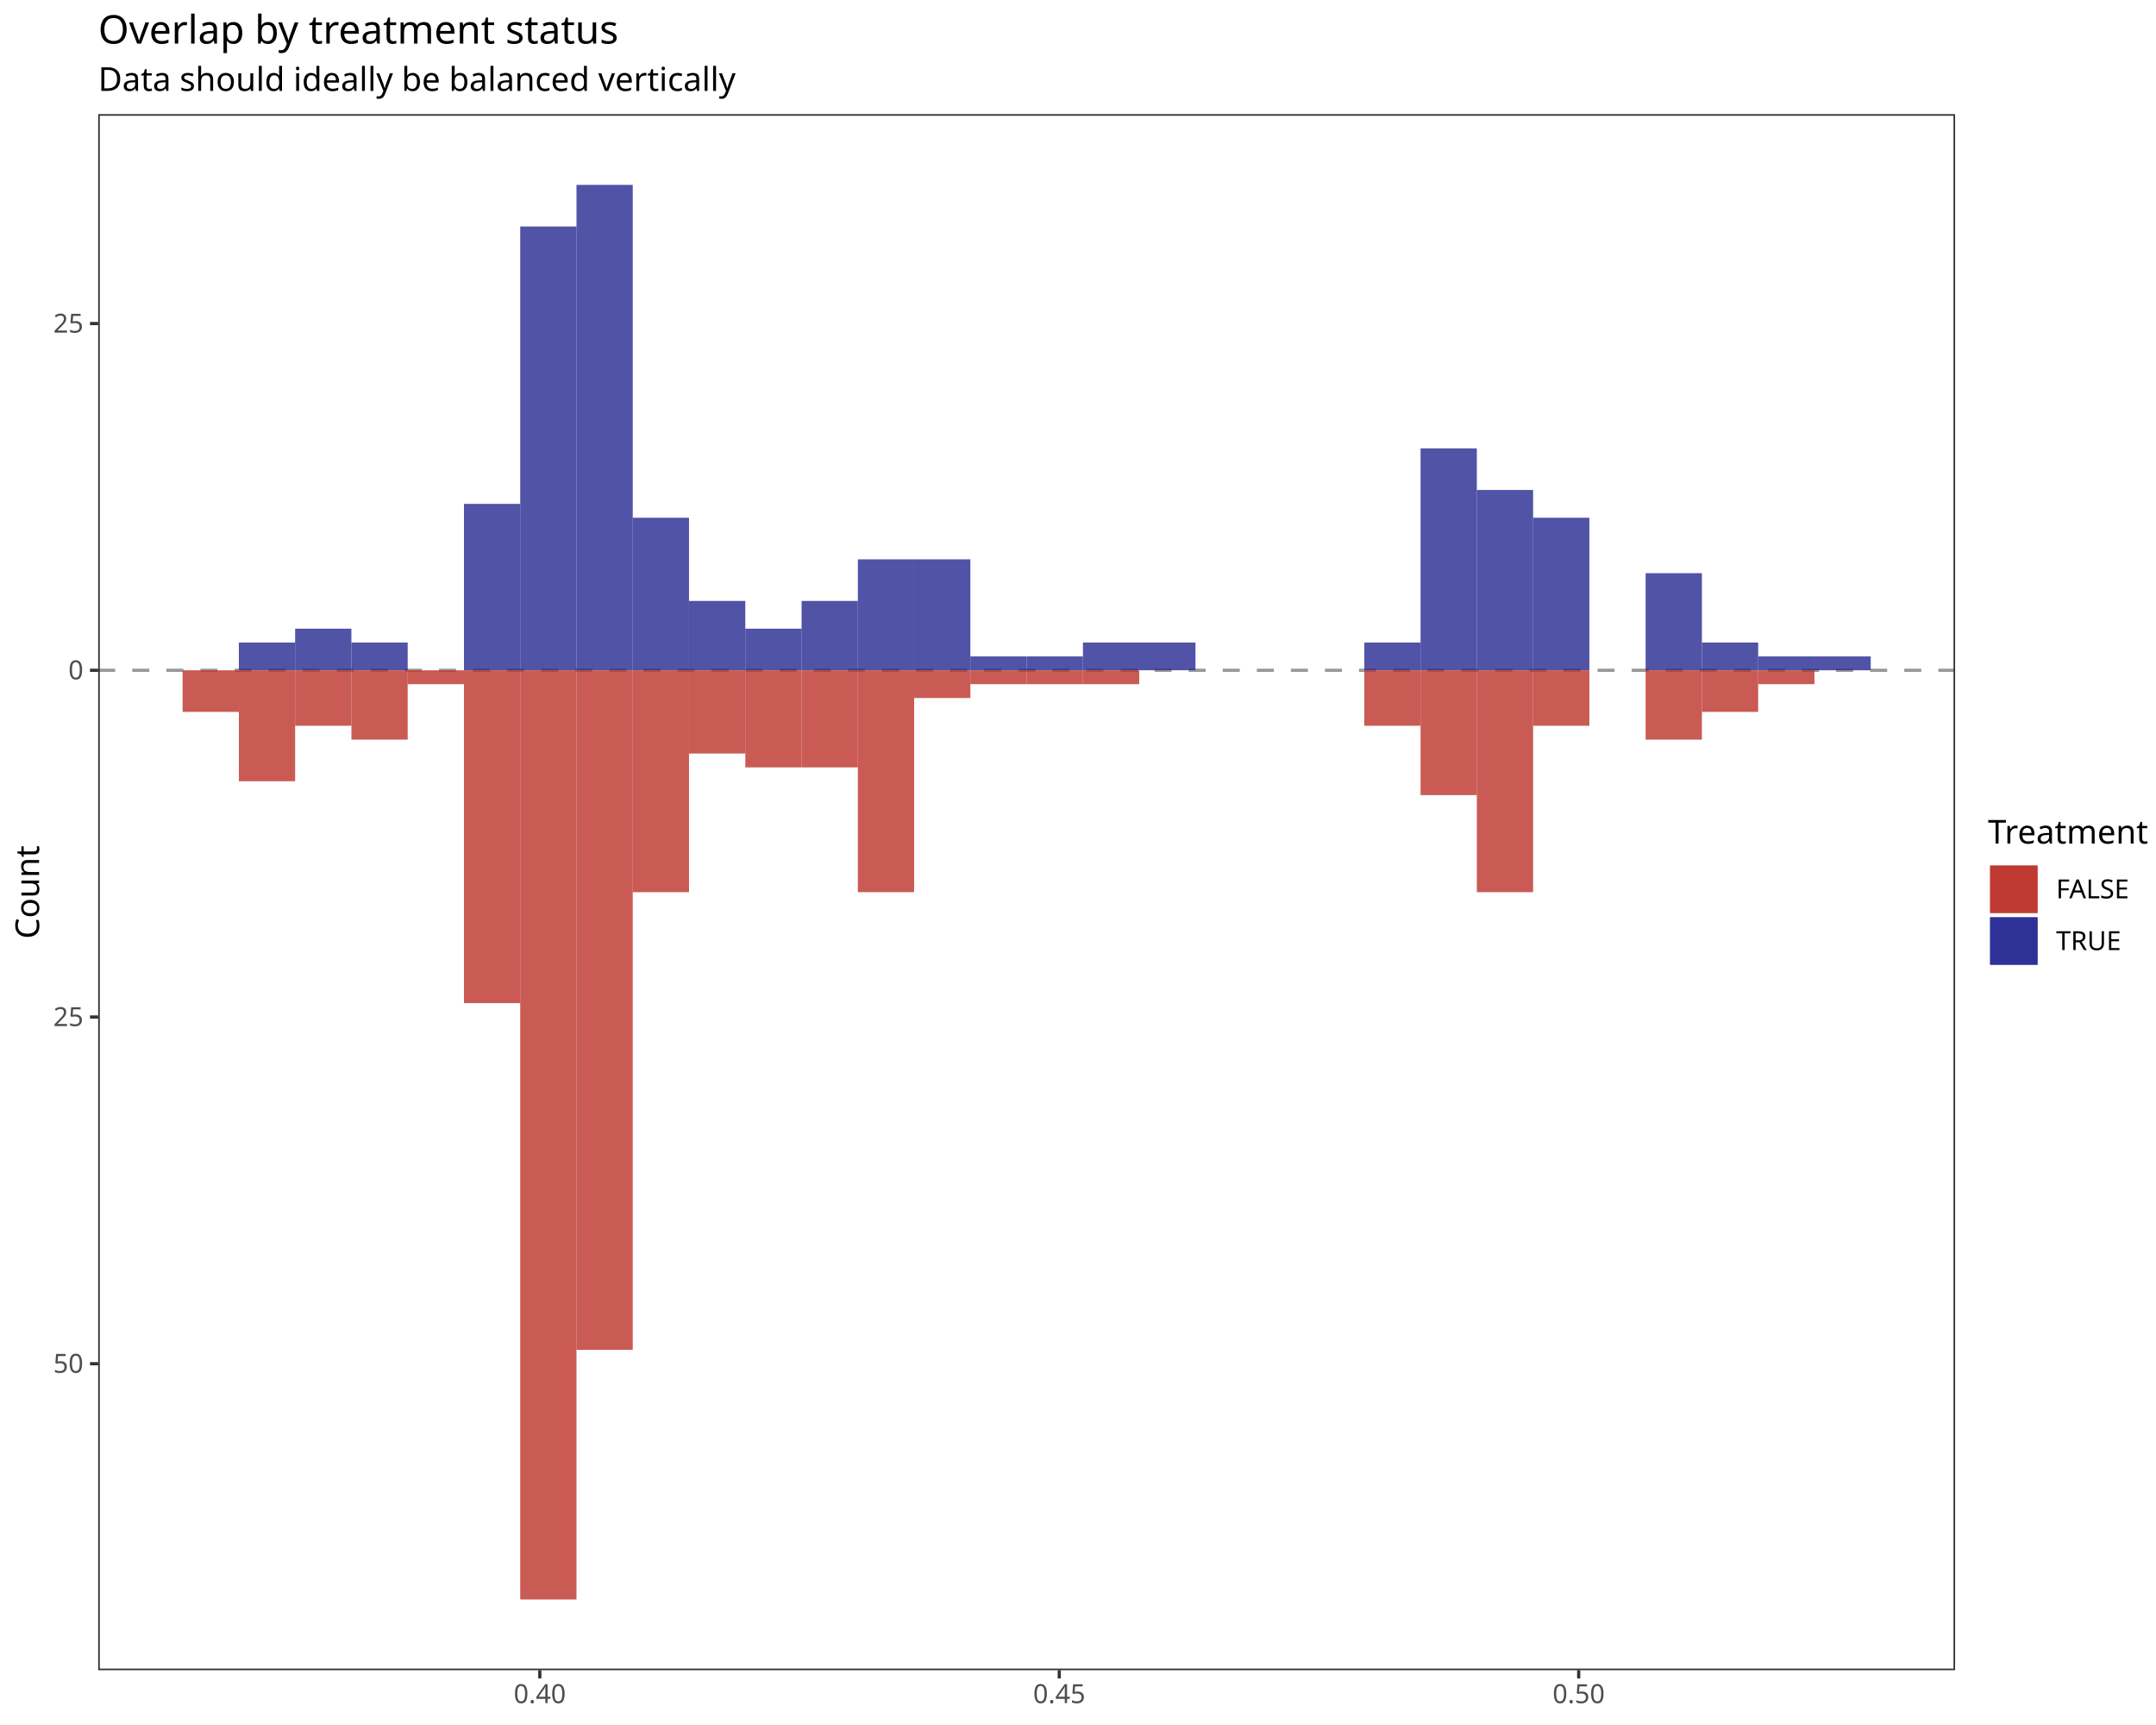
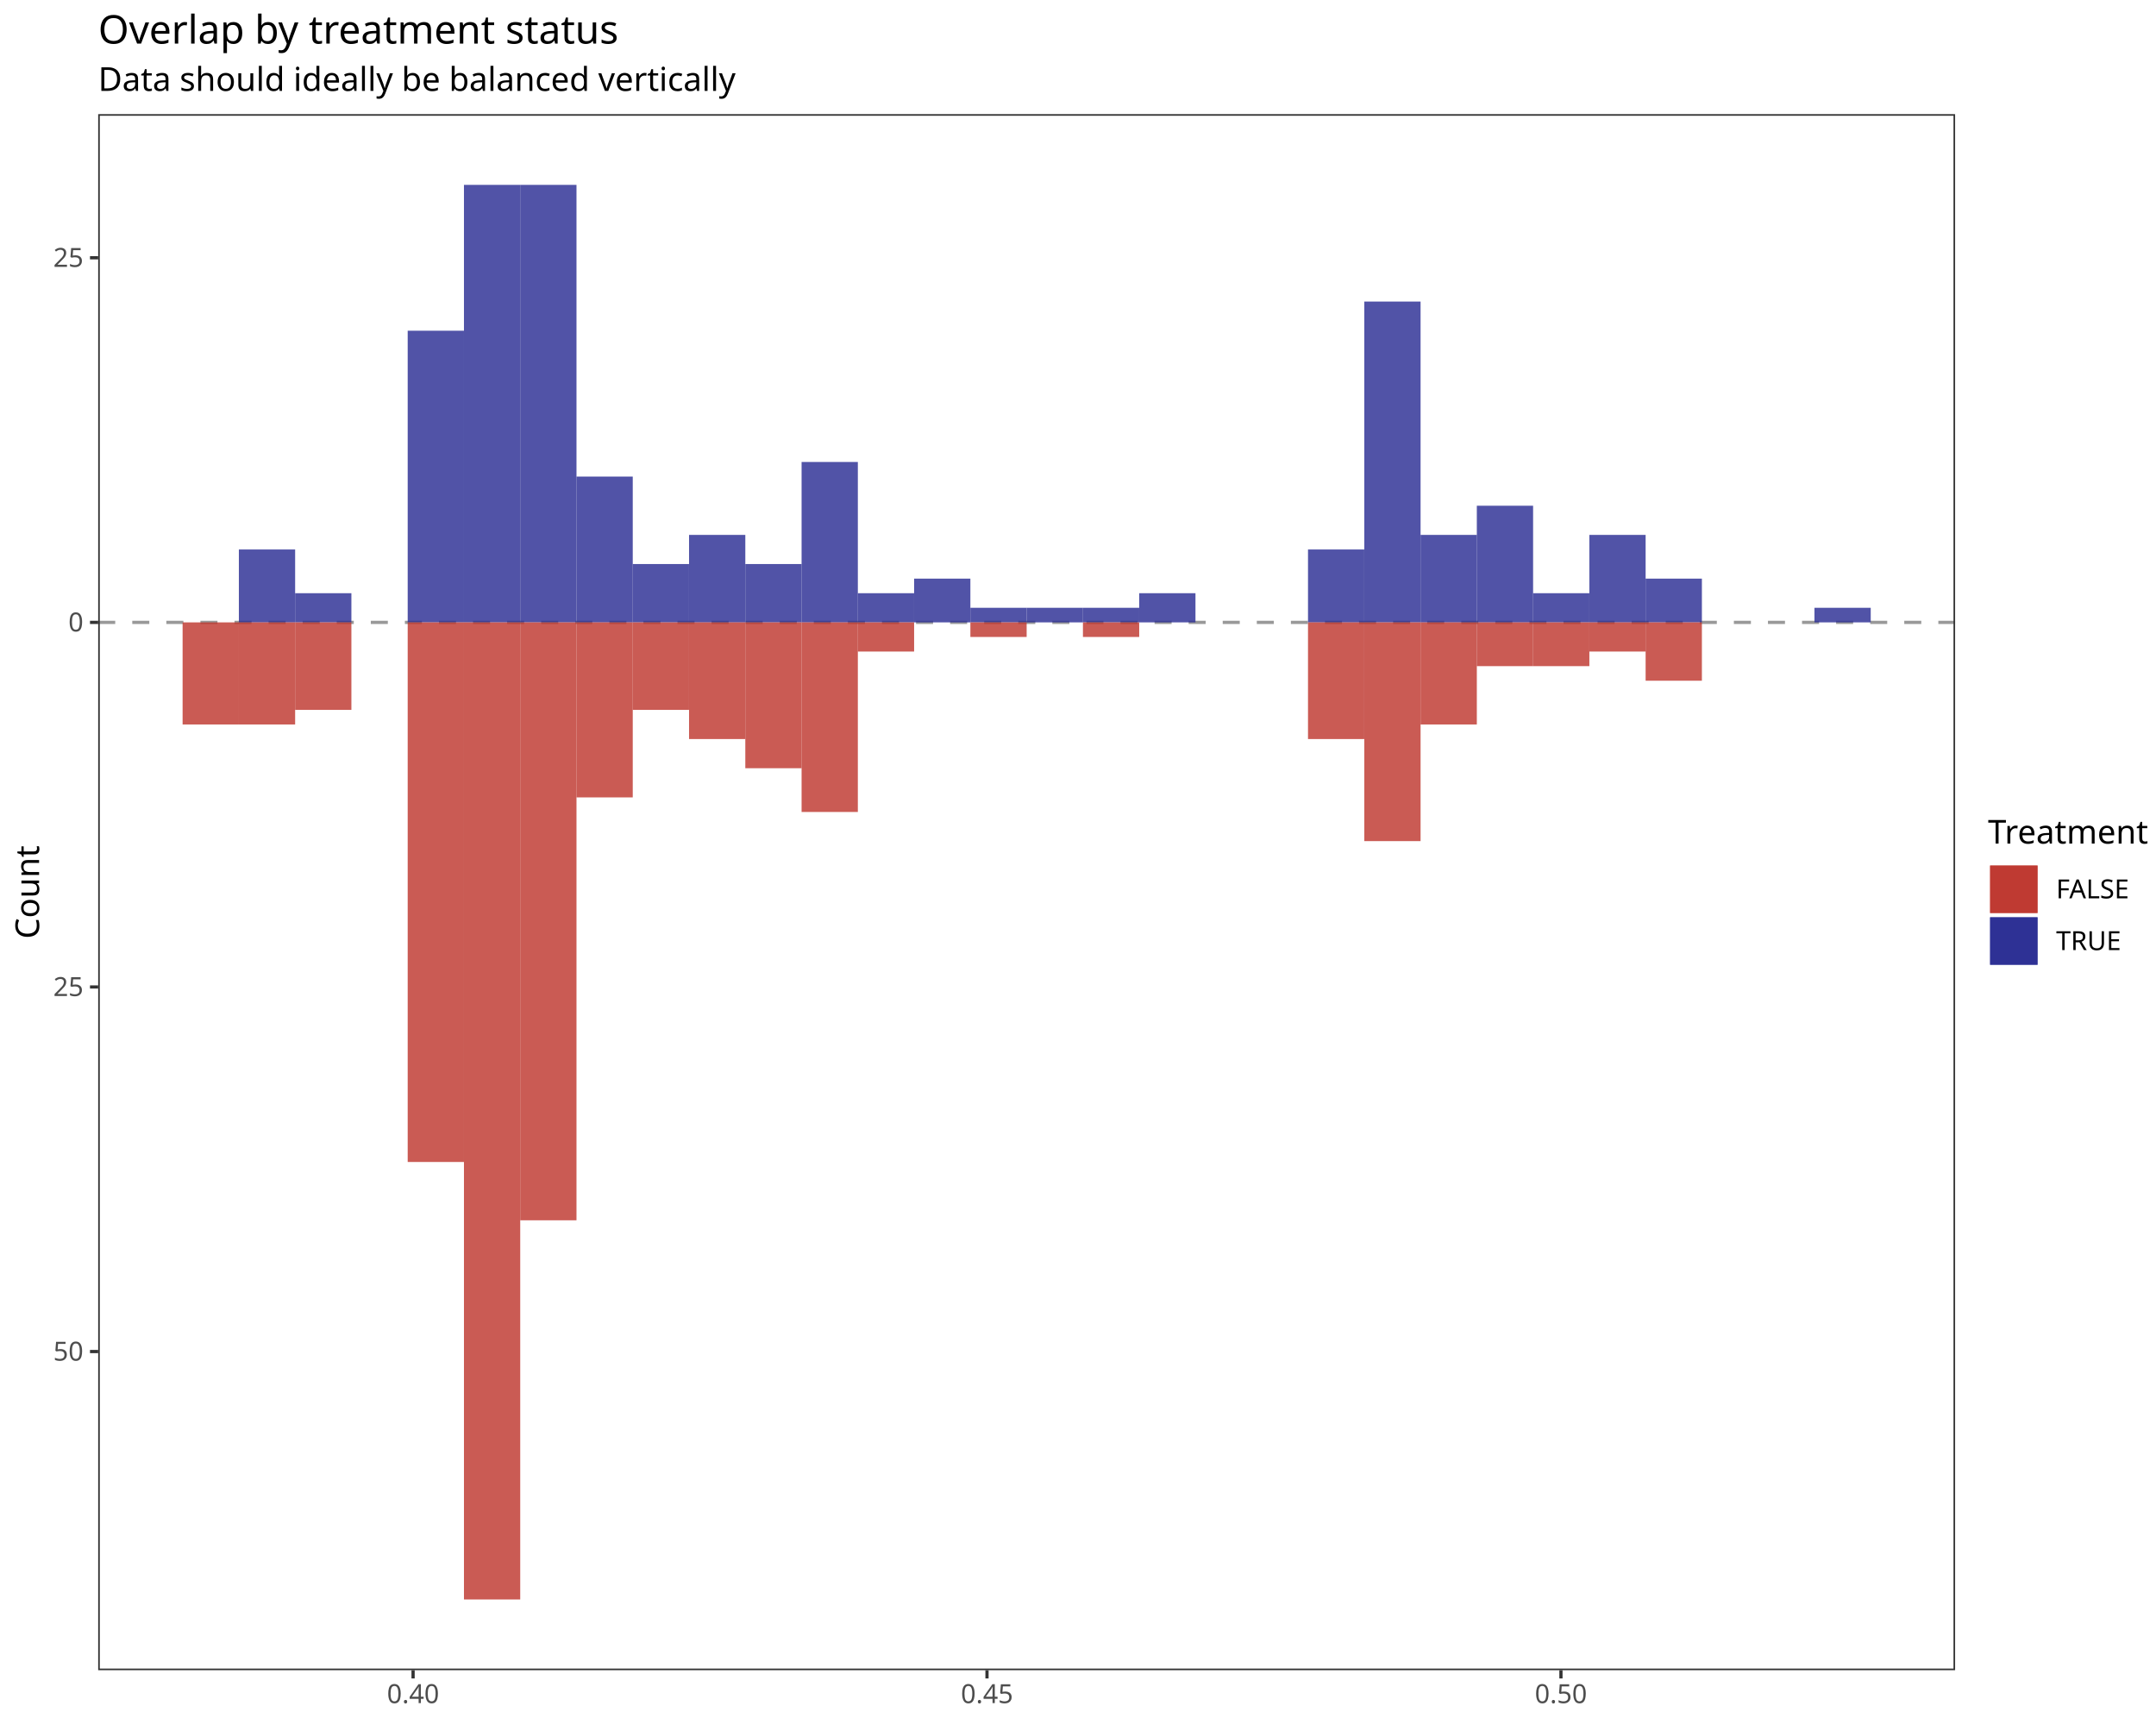
<svg xmlns="http://www.w3.org/2000/svg" class="svglite" data-engine-version="2.0" width="720.00pt" height="576.00pt" viewBox="0 0 720.00 576.00">
  <defs>
    <style type="text/css">
    .svglite line, .svglite polyline, .svglite polygon, .svglite path, .svglite rect, .svglite circle {
      fill: none;
      stroke: #000000;
      stroke-linecap: round;
      stroke-linejoin: round;
      stroke-miterlimit: 10.00;
    }
  </style>
  </defs>
  <rect width="100%" height="100%" style="stroke: none; fill: #FFFFFF;" />
  <defs>
    <clipPath id="cpMC4wMHw3MjAuMDB8MC4wMHw1NzYuMDA=">
      <rect x="0.00" y="0.00" width="720.00" height="576.00" />
    </clipPath>
  </defs>
  <g clip-path="url(#cpMC4wMHw3MjAuMDB8MC4wMHw1NzYuMDA=)">
    <rect x="0.00" y="0.00" width="720.00" height="576.00" style="stroke-width: 1.07; stroke: #FFFFFF; fill: #FFFFFF;" />
  </g>
  <defs>
    <clipPath id="cpMzIuNzl8NjUyLjkyfDM4LjEyfDU1Ny43MQ==">
      <rect x="32.79" y="38.12" width="620.12" height="519.59" />
    </clipPath>
  </defs>
  <g clip-path="url(#cpMzIuNzl8NjUyLjkyfDM4LjEyfDU1Ny43MQ==)">
    <rect x="32.79" y="38.12" width="620.12" height="519.59" style="stroke-width: 1.07; stroke: none; fill: #FFFFFF;" />
-     <line x1="32.79" y1="223.82" x2="652.92" y2="223.82" style="stroke-width: 1.07; stroke: #999999; stroke-dasharray: 5.69,5.69; stroke-linecap: butt;" />
-     <rect x="60.98" y="223.82" width="18.79" height="0.00" style="stroke-width: 1.07; stroke: none; stroke-linecap: square; stroke-linejoin: miter; fill: #262991; fill-opacity: 0.80;" />
-     <rect x="79.77" y="214.55" width="18.79" height="9.26" style="stroke-width: 1.07; stroke: none; stroke-linecap: square; stroke-linejoin: miter; fill: #262991; fill-opacity: 0.80;" />
-     <rect x="98.56" y="209.92" width="18.79" height="13.89" style="stroke-width: 1.07; stroke: none; stroke-linecap: square; stroke-linejoin: miter; fill: #262991; fill-opacity: 0.80;" />
-     <rect x="117.36" y="214.55" width="18.79" height="9.26" style="stroke-width: 1.07; stroke: none; stroke-linecap: square; stroke-linejoin: miter; fill: #262991; fill-opacity: 0.80;" />
-     <rect x="136.15" y="223.82" width="18.79" height="0.00" style="stroke-width: 1.07; stroke: none; stroke-linecap: square; stroke-linejoin: miter; fill: #262991; fill-opacity: 0.80;" />
-     <rect x="154.94" y="168.25" width="18.79" height="55.57" style="stroke-width: 1.07; stroke: none; stroke-linecap: square; stroke-linejoin: miter; fill: #262991; fill-opacity: 0.80;" />
-     <rect x="173.73" y="75.63" width="18.79" height="148.19" style="stroke-width: 1.07; stroke: none; stroke-linecap: square; stroke-linejoin: miter; fill: #262991; fill-opacity: 0.80;" />
-     <rect x="192.52" y="61.73" width="18.79" height="162.08" style="stroke-width: 1.07; stroke: none; stroke-linecap: square; stroke-linejoin: miter; fill: #262991; fill-opacity: 0.80;" />
-     <rect x="211.31" y="172.88" width="18.79" height="50.94" style="stroke-width: 1.07; stroke: none; stroke-linecap: square; stroke-linejoin: miter; fill: #262991; fill-opacity: 0.80;" />
-     <rect x="230.11" y="200.66" width="18.79" height="23.15" style="stroke-width: 1.07; stroke: none; stroke-linecap: square; stroke-linejoin: miter; fill: #262991; fill-opacity: 0.80;" />
-     <rect x="248.90" y="209.92" width="18.79" height="13.89" style="stroke-width: 1.07; stroke: none; stroke-linecap: square; stroke-linejoin: miter; fill: #262991; fill-opacity: 0.80;" />
-     <rect x="267.69" y="200.66" width="18.79" height="23.15" style="stroke-width: 1.07; stroke: none; stroke-linecap: square; stroke-linejoin: miter; fill: #262991; fill-opacity: 0.80;" />
-     <rect x="286.48" y="186.77" width="18.79" height="37.05" style="stroke-width: 1.07; stroke: none; stroke-linecap: square; stroke-linejoin: miter; fill: #262991; fill-opacity: 0.80;" />
-     <rect x="305.27" y="186.77" width="18.79" height="37.05" style="stroke-width: 1.07; stroke: none; stroke-linecap: square; stroke-linejoin: miter; fill: #262991; fill-opacity: 0.80;" />
-     <rect x="324.06" y="219.19" width="18.79" height="4.63" style="stroke-width: 1.07; stroke: none; stroke-linecap: square; stroke-linejoin: miter; fill: #262991; fill-opacity: 0.80;" />
-     <rect x="342.86" y="219.19" width="18.79" height="4.63" style="stroke-width: 1.07; stroke: none; stroke-linecap: square; stroke-linejoin: miter; fill: #262991; fill-opacity: 0.80;" />
-     <rect x="361.65" y="214.55" width="18.79" height="9.26" style="stroke-width: 1.07; stroke: none; stroke-linecap: square; stroke-linejoin: miter; fill: #262991; fill-opacity: 0.80;" />
-     <rect x="380.44" y="214.55" width="18.79" height="9.26" style="stroke-width: 1.07; stroke: none; stroke-linecap: square; stroke-linejoin: miter; fill: #262991; fill-opacity: 0.80;" />
-     <rect x="399.23" y="223.82" width="18.79" height="0.00" style="stroke-width: 1.07; stroke: none; stroke-linecap: square; stroke-linejoin: miter; fill: #262991; fill-opacity: 0.80;" />
-     <rect x="418.02" y="223.82" width="18.79" height="0.00" style="stroke-width: 1.07; stroke: none; stroke-linecap: square; stroke-linejoin: miter; fill: #262991; fill-opacity: 0.80;" />
-     <rect x="436.81" y="223.82" width="18.79" height="0.00" style="stroke-width: 1.07; stroke: none; stroke-linecap: square; stroke-linejoin: miter; fill: #262991; fill-opacity: 0.80;" />
-     <rect x="455.61" y="214.55" width="18.79" height="9.26" style="stroke-width: 1.07; stroke: none; stroke-linecap: square; stroke-linejoin: miter; fill: #262991; fill-opacity: 0.80;" />
-     <rect x="474.40" y="149.72" width="18.79" height="74.09" style="stroke-width: 1.07; stroke: none; stroke-linecap: square; stroke-linejoin: miter; fill: #262991; fill-opacity: 0.80;" />
-     <rect x="493.19" y="163.61" width="18.79" height="60.20" style="stroke-width: 1.07; stroke: none; stroke-linecap: square; stroke-linejoin: miter; fill: #262991; fill-opacity: 0.80;" />
-     <rect x="511.98" y="172.88" width="18.79" height="50.94" style="stroke-width: 1.07; stroke: none; stroke-linecap: square; stroke-linejoin: miter; fill: #262991; fill-opacity: 0.80;" />
-     <rect x="530.77" y="223.82" width="18.79" height="0.00" style="stroke-width: 1.07; stroke: none; stroke-linecap: square; stroke-linejoin: miter; fill: #262991; fill-opacity: 0.80;" />
-     <rect x="549.56" y="191.40" width="18.79" height="32.42" style="stroke-width: 1.07; stroke: none; stroke-linecap: square; stroke-linejoin: miter; fill: #262991; fill-opacity: 0.80;" />
-     <rect x="568.36" y="214.55" width="18.79" height="9.26" style="stroke-width: 1.07; stroke: none; stroke-linecap: square; stroke-linejoin: miter; fill: #262991; fill-opacity: 0.80;" />
-     <rect x="587.15" y="219.19" width="18.79" height="4.63" style="stroke-width: 1.07; stroke: none; stroke-linecap: square; stroke-linejoin: miter; fill: #262991; fill-opacity: 0.80;" />
-     <rect x="605.94" y="219.19" width="18.79" height="4.63" style="stroke-width: 1.07; stroke: none; stroke-linecap: square; stroke-linejoin: miter; fill: #262991; fill-opacity: 0.80;" />
-     <rect x="60.98" y="223.82" width="18.79" height="13.89" style="stroke-width: 1.07; stroke: none; stroke-linecap: square; stroke-linejoin: miter; fill: #BD332A; fill-opacity: 0.80;" />
-     <rect x="79.77" y="223.82" width="18.79" height="37.05" style="stroke-width: 1.07; stroke: none; stroke-linecap: square; stroke-linejoin: miter; fill: #BD332A; fill-opacity: 0.80;" />
-     <rect x="98.56" y="223.82" width="18.79" height="18.52" style="stroke-width: 1.07; stroke: none; stroke-linecap: square; stroke-linejoin: miter; fill: #BD332A; fill-opacity: 0.80;" />
-     <rect x="117.36" y="223.82" width="18.79" height="23.15" style="stroke-width: 1.07; stroke: none; stroke-linecap: square; stroke-linejoin: miter; fill: #BD332A; fill-opacity: 0.80;" />
-     <rect x="136.15" y="223.82" width="18.79" height="4.63" style="stroke-width: 1.07; stroke: none; stroke-linecap: square; stroke-linejoin: miter; fill: #BD332A; fill-opacity: 0.80;" />
-     <rect x="154.94" y="223.82" width="18.79" height="111.14" style="stroke-width: 1.07; stroke: none; stroke-linecap: square; stroke-linejoin: miter; fill: #BD332A; fill-opacity: 0.80;" />
-     <rect x="173.73" y="223.82" width="18.79" height="310.27" style="stroke-width: 1.07; stroke: none; stroke-linecap: square; stroke-linejoin: miter; fill: #BD332A; fill-opacity: 0.80;" />
-     <rect x="192.52" y="223.82" width="18.79" height="226.92" style="stroke-width: 1.07; stroke: none; stroke-linecap: square; stroke-linejoin: miter; fill: #BD332A; fill-opacity: 0.80;" />
-     <rect x="211.31" y="223.82" width="18.79" height="74.09" style="stroke-width: 1.07; stroke: none; stroke-linecap: square; stroke-linejoin: miter; fill: #BD332A; fill-opacity: 0.80;" />
-     <rect x="230.11" y="223.82" width="18.79" height="27.79" style="stroke-width: 1.07; stroke: none; stroke-linecap: square; stroke-linejoin: miter; fill: #BD332A; fill-opacity: 0.80;" />
-     <rect x="248.90" y="223.82" width="18.79" height="32.42" style="stroke-width: 1.07; stroke: none; stroke-linecap: square; stroke-linejoin: miter; fill: #BD332A; fill-opacity: 0.80;" />
-     <rect x="267.69" y="223.82" width="18.79" height="32.42" style="stroke-width: 1.07; stroke: none; stroke-linecap: square; stroke-linejoin: miter; fill: #BD332A; fill-opacity: 0.80;" />
-     <rect x="286.48" y="223.82" width="18.79" height="74.09" style="stroke-width: 1.07; stroke: none; stroke-linecap: square; stroke-linejoin: miter; fill: #BD332A; fill-opacity: 0.80;" />
-     <rect x="305.27" y="223.82" width="18.79" height="9.26" style="stroke-width: 1.07; stroke: none; stroke-linecap: square; stroke-linejoin: miter; fill: #BD332A; fill-opacity: 0.80;" />
-     <rect x="324.06" y="223.82" width="18.79" height="4.63" style="stroke-width: 1.07; stroke: none; stroke-linecap: square; stroke-linejoin: miter; fill: #BD332A; fill-opacity: 0.80;" />
-     <rect x="342.86" y="223.82" width="18.79" height="4.63" style="stroke-width: 1.07; stroke: none; stroke-linecap: square; stroke-linejoin: miter; fill: #BD332A; fill-opacity: 0.80;" />
-     <rect x="361.65" y="223.82" width="18.79" height="4.63" style="stroke-width: 1.07; stroke: none; stroke-linecap: square; stroke-linejoin: miter; fill: #BD332A; fill-opacity: 0.80;" />
-     <rect x="380.44" y="223.82" width="18.79" height="0.00" style="stroke-width: 1.07; stroke: none; stroke-linecap: square; stroke-linejoin: miter; fill: #BD332A; fill-opacity: 0.80;" />
-     <rect x="399.23" y="223.82" width="18.79" height="0.00" style="stroke-width: 1.07; stroke: none; stroke-linecap: square; stroke-linejoin: miter; fill: #BD332A; fill-opacity: 0.80;" />
-     <rect x="418.02" y="223.82" width="18.79" height="0.00" style="stroke-width: 1.07; stroke: none; stroke-linecap: square; stroke-linejoin: miter; fill: #BD332A; fill-opacity: 0.80;" />
-     <rect x="436.81" y="223.82" width="18.79" height="0.00" style="stroke-width: 1.07; stroke: none; stroke-linecap: square; stroke-linejoin: miter; fill: #BD332A; fill-opacity: 0.80;" />
-     <rect x="455.61" y="223.82" width="18.79" height="18.52" style="stroke-width: 1.07; stroke: none; stroke-linecap: square; stroke-linejoin: miter; fill: #BD332A; fill-opacity: 0.80;" />
-     <rect x="474.40" y="223.82" width="18.79" height="41.68" style="stroke-width: 1.07; stroke: none; stroke-linecap: square; stroke-linejoin: miter; fill: #BD332A; fill-opacity: 0.80;" />
-     <rect x="493.19" y="223.82" width="18.79" height="74.09" style="stroke-width: 1.07; stroke: none; stroke-linecap: square; stroke-linejoin: miter; fill: #BD332A; fill-opacity: 0.80;" />
-     <rect x="511.98" y="223.82" width="18.79" height="18.52" style="stroke-width: 1.07; stroke: none; stroke-linecap: square; stroke-linejoin: miter; fill: #BD332A; fill-opacity: 0.80;" />
-     <rect x="530.77" y="223.82" width="18.79" height="0.00" style="stroke-width: 1.07; stroke: none; stroke-linecap: square; stroke-linejoin: miter; fill: #BD332A; fill-opacity: 0.80;" />
-     <rect x="549.56" y="223.82" width="18.79" height="23.15" style="stroke-width: 1.07; stroke: none; stroke-linecap: square; stroke-linejoin: miter; fill: #BD332A; fill-opacity: 0.80;" />
-     <rect x="568.36" y="223.82" width="18.79" height="13.89" style="stroke-width: 1.07; stroke: none; stroke-linecap: square; stroke-linejoin: miter; fill: #BD332A; fill-opacity: 0.80;" />
-     <rect x="587.15" y="223.82" width="18.79" height="4.63" style="stroke-width: 1.07; stroke: none; stroke-linecap: square; stroke-linejoin: miter; fill: #BD332A; fill-opacity: 0.80;" />
-     <rect x="605.94" y="223.82" width="18.79" height="0.00" style="stroke-width: 1.07; stroke: none; stroke-linecap: square; stroke-linejoin: miter; fill: #BD332A; fill-opacity: 0.80;" />
+     <line x1="32.79" y1="207.82" x2="652.92" y2="207.82" style="stroke-width: 1.07; stroke: #999999; stroke-dasharray: 5.69,5.69; stroke-linecap: butt;" />
+     <rect x="60.98" y="207.82" width="18.79" height="0.00" style="stroke-width: 1.07; stroke: none; stroke-linecap: square; stroke-linejoin: miter; fill: #262991; fill-opacity: 0.80;" />
+     <rect x="79.77" y="183.48" width="18.79" height="24.35" style="stroke-width: 1.07; stroke: none; stroke-linecap: square; stroke-linejoin: miter; fill: #262991; fill-opacity: 0.80;" />
+     <rect x="98.56" y="198.08" width="18.79" height="9.74" style="stroke-width: 1.07; stroke: none; stroke-linecap: square; stroke-linejoin: miter; fill: #262991; fill-opacity: 0.80;" />
+     <rect x="117.36" y="207.82" width="18.79" height="0.00" style="stroke-width: 1.07; stroke: none; stroke-linecap: square; stroke-linejoin: miter; fill: #262991; fill-opacity: 0.80;" />
+     <rect x="136.15" y="110.43" width="18.79" height="97.39" style="stroke-width: 1.07; stroke: none; stroke-linecap: square; stroke-linejoin: miter; fill: #262991; fill-opacity: 0.80;" />
+     <rect x="154.94" y="61.73" width="18.79" height="146.09" style="stroke-width: 1.07; stroke: none; stroke-linecap: square; stroke-linejoin: miter; fill: #262991; fill-opacity: 0.80;" />
+     <rect x="173.73" y="61.73" width="18.79" height="146.09" style="stroke-width: 1.07; stroke: none; stroke-linecap: square; stroke-linejoin: miter; fill: #262991; fill-opacity: 0.80;" />
+     <rect x="192.52" y="159.13" width="18.79" height="48.70" style="stroke-width: 1.07; stroke: none; stroke-linecap: square; stroke-linejoin: miter; fill: #262991; fill-opacity: 0.80;" />
+     <rect x="211.31" y="188.34" width="18.79" height="19.48" style="stroke-width: 1.07; stroke: none; stroke-linecap: square; stroke-linejoin: miter; fill: #262991; fill-opacity: 0.80;" />
+     <rect x="230.11" y="178.61" width="18.79" height="29.22" style="stroke-width: 1.07; stroke: none; stroke-linecap: square; stroke-linejoin: miter; fill: #262991; fill-opacity: 0.80;" />
+     <rect x="248.90" y="188.34" width="18.79" height="19.48" style="stroke-width: 1.07; stroke: none; stroke-linecap: square; stroke-linejoin: miter; fill: #262991; fill-opacity: 0.80;" />
+     <rect x="267.69" y="154.26" width="18.79" height="53.57" style="stroke-width: 1.07; stroke: none; stroke-linecap: square; stroke-linejoin: miter; fill: #262991; fill-opacity: 0.80;" />
+     <rect x="286.48" y="198.08" width="18.79" height="9.74" style="stroke-width: 1.07; stroke: none; stroke-linecap: square; stroke-linejoin: miter; fill: #262991; fill-opacity: 0.80;" />
+     <rect x="305.27" y="193.21" width="18.79" height="14.61" style="stroke-width: 1.07; stroke: none; stroke-linecap: square; stroke-linejoin: miter; fill: #262991; fill-opacity: 0.80;" />
+     <rect x="324.06" y="202.95" width="18.79" height="4.87" style="stroke-width: 1.07; stroke: none; stroke-linecap: square; stroke-linejoin: miter; fill: #262991; fill-opacity: 0.80;" />
+     <rect x="342.86" y="202.95" width="18.79" height="4.87" style="stroke-width: 1.07; stroke: none; stroke-linecap: square; stroke-linejoin: miter; fill: #262991; fill-opacity: 0.80;" />
+     <rect x="361.65" y="202.95" width="18.79" height="4.87" style="stroke-width: 1.07; stroke: none; stroke-linecap: square; stroke-linejoin: miter; fill: #262991; fill-opacity: 0.80;" />
+     <rect x="380.44" y="198.08" width="18.79" height="9.74" style="stroke-width: 1.07; stroke: none; stroke-linecap: square; stroke-linejoin: miter; fill: #262991; fill-opacity: 0.80;" />
+     <rect x="399.23" y="207.82" width="18.79" height="0.00" style="stroke-width: 1.07; stroke: none; stroke-linecap: square; stroke-linejoin: miter; fill: #262991; fill-opacity: 0.80;" />
+     <rect x="418.02" y="207.82" width="18.79" height="0.00" style="stroke-width: 1.07; stroke: none; stroke-linecap: square; stroke-linejoin: miter; fill: #262991; fill-opacity: 0.80;" />
+     <rect x="436.81" y="183.48" width="18.79" height="24.35" style="stroke-width: 1.07; stroke: none; stroke-linecap: square; stroke-linejoin: miter; fill: #262991; fill-opacity: 0.80;" />
+     <rect x="455.61" y="100.69" width="18.79" height="107.13" style="stroke-width: 1.07; stroke: none; stroke-linecap: square; stroke-linejoin: miter; fill: #262991; fill-opacity: 0.80;" />
+     <rect x="474.40" y="178.61" width="18.79" height="29.22" style="stroke-width: 1.07; stroke: none; stroke-linecap: square; stroke-linejoin: miter; fill: #262991; fill-opacity: 0.80;" />
+     <rect x="493.19" y="168.87" width="18.79" height="38.96" style="stroke-width: 1.07; stroke: none; stroke-linecap: square; stroke-linejoin: miter; fill: #262991; fill-opacity: 0.80;" />
+     <rect x="511.98" y="198.08" width="18.79" height="9.74" style="stroke-width: 1.07; stroke: none; stroke-linecap: square; stroke-linejoin: miter; fill: #262991; fill-opacity: 0.80;" />
+     <rect x="530.77" y="178.61" width="18.79" height="29.22" style="stroke-width: 1.07; stroke: none; stroke-linecap: square; stroke-linejoin: miter; fill: #262991; fill-opacity: 0.80;" />
+     <rect x="549.56" y="193.21" width="18.79" height="14.61" style="stroke-width: 1.07; stroke: none; stroke-linecap: square; stroke-linejoin: miter; fill: #262991; fill-opacity: 0.80;" />
+     <rect x="568.36" y="207.82" width="18.79" height="0.00" style="stroke-width: 1.07; stroke: none; stroke-linecap: square; stroke-linejoin: miter; fill: #262991; fill-opacity: 0.80;" />
+     <rect x="587.15" y="207.82" width="18.79" height="0.00" style="stroke-width: 1.07; stroke: none; stroke-linecap: square; stroke-linejoin: miter; fill: #262991; fill-opacity: 0.80;" />
+     <rect x="605.94" y="202.95" width="18.79" height="4.87" style="stroke-width: 1.07; stroke: none; stroke-linecap: square; stroke-linejoin: miter; fill: #262991; fill-opacity: 0.80;" />
+     <rect x="60.98" y="207.82" width="18.79" height="34.09" style="stroke-width: 1.07; stroke: none; stroke-linecap: square; stroke-linejoin: miter; fill: #BD332A; fill-opacity: 0.80;" />
+     <rect x="79.77" y="207.82" width="18.79" height="34.09" style="stroke-width: 1.07; stroke: none; stroke-linecap: square; stroke-linejoin: miter; fill: #BD332A; fill-opacity: 0.80;" />
+     <rect x="98.56" y="207.82" width="18.79" height="29.22" style="stroke-width: 1.07; stroke: none; stroke-linecap: square; stroke-linejoin: miter; fill: #BD332A; fill-opacity: 0.80;" />
+     <rect x="117.36" y="207.82" width="18.79" height="0.00" style="stroke-width: 1.07; stroke: none; stroke-linecap: square; stroke-linejoin: miter; fill: #BD332A; fill-opacity: 0.80;" />
+     <rect x="136.15" y="207.82" width="18.79" height="180.18" style="stroke-width: 1.07; stroke: none; stroke-linecap: square; stroke-linejoin: miter; fill: #BD332A; fill-opacity: 0.80;" />
+     <rect x="154.94" y="207.82" width="18.79" height="326.27" style="stroke-width: 1.07; stroke: none; stroke-linecap: square; stroke-linejoin: miter; fill: #BD332A; fill-opacity: 0.80;" />
+     <rect x="173.73" y="207.82" width="18.79" height="199.65" style="stroke-width: 1.07; stroke: none; stroke-linecap: square; stroke-linejoin: miter; fill: #BD332A; fill-opacity: 0.80;" />
+     <rect x="192.52" y="207.82" width="18.79" height="58.44" style="stroke-width: 1.07; stroke: none; stroke-linecap: square; stroke-linejoin: miter; fill: #BD332A; fill-opacity: 0.80;" />
+     <rect x="211.31" y="207.82" width="18.79" height="29.22" style="stroke-width: 1.07; stroke: none; stroke-linecap: square; stroke-linejoin: miter; fill: #BD332A; fill-opacity: 0.80;" />
+     <rect x="230.11" y="207.82" width="18.79" height="38.96" style="stroke-width: 1.07; stroke: none; stroke-linecap: square; stroke-linejoin: miter; fill: #BD332A; fill-opacity: 0.80;" />
+     <rect x="248.90" y="207.82" width="18.79" height="48.70" style="stroke-width: 1.07; stroke: none; stroke-linecap: square; stroke-linejoin: miter; fill: #BD332A; fill-opacity: 0.80;" />
+     <rect x="267.69" y="207.82" width="18.79" height="63.31" style="stroke-width: 1.07; stroke: none; stroke-linecap: square; stroke-linejoin: miter; fill: #BD332A; fill-opacity: 0.80;" />
+     <rect x="286.48" y="207.82" width="18.79" height="9.74" style="stroke-width: 1.07; stroke: none; stroke-linecap: square; stroke-linejoin: miter; fill: #BD332A; fill-opacity: 0.80;" />
+     <rect x="305.27" y="207.82" width="18.79" height="0.00" style="stroke-width: 1.07; stroke: none; stroke-linecap: square; stroke-linejoin: miter; fill: #BD332A; fill-opacity: 0.80;" />
+     <rect x="324.06" y="207.82" width="18.79" height="4.87" style="stroke-width: 1.07; stroke: none; stroke-linecap: square; stroke-linejoin: miter; fill: #BD332A; fill-opacity: 0.80;" />
+     <rect x="342.86" y="207.82" width="18.79" height="0.00" style="stroke-width: 1.07; stroke: none; stroke-linecap: square; stroke-linejoin: miter; fill: #BD332A; fill-opacity: 0.80;" />
+     <rect x="361.65" y="207.82" width="18.79" height="4.87" style="stroke-width: 1.07; stroke: none; stroke-linecap: square; stroke-linejoin: miter; fill: #BD332A; fill-opacity: 0.80;" />
+     <rect x="380.44" y="207.82" width="18.79" height="0.00" style="stroke-width: 1.07; stroke: none; stroke-linecap: square; stroke-linejoin: miter; fill: #BD332A; fill-opacity: 0.80;" />
+     <rect x="399.23" y="207.82" width="18.79" height="0.00" style="stroke-width: 1.07; stroke: none; stroke-linecap: square; stroke-linejoin: miter; fill: #BD332A; fill-opacity: 0.80;" />
+     <rect x="418.02" y="207.82" width="18.79" height="0.00" style="stroke-width: 1.07; stroke: none; stroke-linecap: square; stroke-linejoin: miter; fill: #BD332A; fill-opacity: 0.80;" />
+     <rect x="436.81" y="207.82" width="18.79" height="38.96" style="stroke-width: 1.07; stroke: none; stroke-linecap: square; stroke-linejoin: miter; fill: #BD332A; fill-opacity: 0.80;" />
+     <rect x="455.61" y="207.82" width="18.79" height="73.04" style="stroke-width: 1.07; stroke: none; stroke-linecap: square; stroke-linejoin: miter; fill: #BD332A; fill-opacity: 0.80;" />
+     <rect x="474.40" y="207.82" width="18.79" height="34.09" style="stroke-width: 1.07; stroke: none; stroke-linecap: square; stroke-linejoin: miter; fill: #BD332A; fill-opacity: 0.80;" />
+     <rect x="493.19" y="207.82" width="18.79" height="14.61" style="stroke-width: 1.07; stroke: none; stroke-linecap: square; stroke-linejoin: miter; fill: #BD332A; fill-opacity: 0.80;" />
+     <rect x="511.98" y="207.82" width="18.79" height="14.61" style="stroke-width: 1.07; stroke: none; stroke-linecap: square; stroke-linejoin: miter; fill: #BD332A; fill-opacity: 0.80;" />
+     <rect x="530.77" y="207.82" width="18.79" height="9.74" style="stroke-width: 1.07; stroke: none; stroke-linecap: square; stroke-linejoin: miter; fill: #BD332A; fill-opacity: 0.80;" />
+     <rect x="549.56" y="207.82" width="18.79" height="19.48" style="stroke-width: 1.07; stroke: none; stroke-linecap: square; stroke-linejoin: miter; fill: #BD332A; fill-opacity: 0.80;" />
+     <rect x="568.36" y="207.82" width="18.79" height="0.00" style="stroke-width: 1.07; stroke: none; stroke-linecap: square; stroke-linejoin: miter; fill: #BD332A; fill-opacity: 0.80;" />
+     <rect x="587.15" y="207.82" width="18.79" height="0.00" style="stroke-width: 1.07; stroke: none; stroke-linecap: square; stroke-linejoin: miter; fill: #BD332A; fill-opacity: 0.80;" />
+     <rect x="605.94" y="207.82" width="18.79" height="0.00" style="stroke-width: 1.07; stroke: none; stroke-linecap: square; stroke-linejoin: miter; fill: #BD332A; fill-opacity: 0.80;" />
    <rect x="32.79" y="38.12" width="620.12" height="519.59" style="stroke-width: 1.07; stroke: #333333;" />
  </g>
  <g clip-path="url(#cpMC4wMHw3MjAuMDB8MC4wMHw1NzYuMDA=)">
-     <text x="27.86" y="458.39" text-anchor="end" style="font-size: 8.80px; fill: #4D4D4D; font-family: sans;" textLength="9.79px" lengthAdjust="spacingAndGlyphs">50</text>
-     <text x="27.86" y="342.62" text-anchor="end" style="font-size: 8.80px; fill: #4D4D4D; font-family: sans;" textLength="9.79px" lengthAdjust="spacingAndGlyphs">25</text>
-     <text x="27.86" y="226.84" text-anchor="end" style="font-size: 8.80px; fill: #4D4D4D; font-family: sans;" textLength="4.89px" lengthAdjust="spacingAndGlyphs">0</text>
-     <text x="27.86" y="111.07" text-anchor="end" style="font-size: 8.80px; fill: #4D4D4D; font-family: sans;" textLength="9.79px" lengthAdjust="spacingAndGlyphs">25</text>
-     <polyline points="30.05,455.36 32.79,455.36 " style="stroke-width: 1.07; stroke: #333333; stroke-linecap: butt;" />
-     <polyline points="30.05,339.59 32.79,339.59 " style="stroke-width: 1.07; stroke: #333333; stroke-linecap: butt;" />
-     <polyline points="30.05,223.82 32.79,223.82 " style="stroke-width: 1.07; stroke: #333333; stroke-linecap: butt;" />
-     <polyline points="30.05,108.04 32.79,108.04 " style="stroke-width: 1.07; stroke: #333333; stroke-linecap: butt;" />
-     <polyline points="180.27,560.45 180.27,557.71 " style="stroke-width: 1.07; stroke: #333333; stroke-linecap: butt;" />
-     <polyline points="353.74,560.45 353.74,557.71 " style="stroke-width: 1.07; stroke: #333333; stroke-linecap: butt;" />
-     <polyline points="527.21,560.45 527.21,557.71 " style="stroke-width: 1.07; stroke: #333333; stroke-linecap: butt;" />
-     <text x="180.27" y="568.69" text-anchor="middle" style="font-size: 8.80px; fill: #4D4D4D; font-family: sans;" textLength="17.13px" lengthAdjust="spacingAndGlyphs">0.40</text>
-     <text x="353.74" y="568.69" text-anchor="middle" style="font-size: 8.80px; fill: #4D4D4D; font-family: sans;" textLength="17.13px" lengthAdjust="spacingAndGlyphs">0.45</text>
-     <text x="527.21" y="568.69" text-anchor="middle" style="font-size: 8.80px; fill: #4D4D4D; font-family: sans;" textLength="17.13px" lengthAdjust="spacingAndGlyphs">0.50</text>
+     <text x="27.86" y="454.33" text-anchor="end" style="font-size: 8.80px; fill: #4D4D4D; font-family: sans;" textLength="9.79px" lengthAdjust="spacingAndGlyphs">50</text>
+     <text x="27.86" y="332.59" text-anchor="end" style="font-size: 8.80px; fill: #4D4D4D; font-family: sans;" textLength="9.79px" lengthAdjust="spacingAndGlyphs">25</text>
+     <text x="27.86" y="210.85" text-anchor="end" style="font-size: 8.80px; fill: #4D4D4D; font-family: sans;" textLength="4.89px" lengthAdjust="spacingAndGlyphs">0</text>
+     <text x="27.86" y="89.11" text-anchor="end" style="font-size: 8.80px; fill: #4D4D4D; font-family: sans;" textLength="9.79px" lengthAdjust="spacingAndGlyphs">25</text>
+     <polyline points="30.05,451.30 32.79,451.30 " style="stroke-width: 1.07; stroke: #333333; stroke-linecap: butt;" />
+     <polyline points="30.05,329.56 32.79,329.56 " style="stroke-width: 1.07; stroke: #333333; stroke-linecap: butt;" />
+     <polyline points="30.05,207.82 32.79,207.82 " style="stroke-width: 1.07; stroke: #333333; stroke-linecap: butt;" />
+     <polyline points="30.05,86.08 32.79,86.08 " style="stroke-width: 1.07; stroke: #333333; stroke-linecap: butt;" />
+     <polyline points="137.95,560.45 137.95,557.71 " style="stroke-width: 1.07; stroke: #333333; stroke-linecap: butt;" />
+     <polyline points="329.61,560.45 329.61,557.71 " style="stroke-width: 1.07; stroke: #333333; stroke-linecap: butt;" />
+     <polyline points="521.28,560.45 521.28,557.71 " style="stroke-width: 1.07; stroke: #333333; stroke-linecap: butt;" />
+     <text x="137.95" y="568.69" text-anchor="middle" style="font-size: 8.80px; fill: #4D4D4D; font-family: sans;" textLength="17.13px" lengthAdjust="spacingAndGlyphs">0.40</text>
+     <text x="329.61" y="568.69" text-anchor="middle" style="font-size: 8.80px; fill: #4D4D4D; font-family: sans;" textLength="17.13px" lengthAdjust="spacingAndGlyphs">0.45</text>
+     <text x="521.28" y="568.69" text-anchor="middle" style="font-size: 8.80px; fill: #4D4D4D; font-family: sans;" textLength="17.13px" lengthAdjust="spacingAndGlyphs">0.50</text>
    <text transform="translate(13.05,297.91) rotate(-90)" text-anchor="middle" style="font-size: 11.00px; font-family: sans;" textLength="29.36px" lengthAdjust="spacingAndGlyphs">Count</text>
    <rect x="663.88" y="272.96" width="50.64" height="49.89" style="stroke-width: 1.07; stroke: none; fill: #FFFFFF;" />
    <text x="663.88" y="281.68" style="font-size: 11.00px; font-family: sans;" textLength="50.13px" lengthAdjust="spacingAndGlyphs">Treatment</text>
    <rect x="663.88" y="288.30" width="17.28" height="17.28" style="stroke-width: 1.07; stroke: none; fill: #FFFFFF;" />
    <rect x="664.59" y="289.01" width="15.86" height="15.86" style="stroke-width: 1.07; stroke: none; stroke-linecap: square; stroke-linejoin: miter; fill: #BD332A; fill-opacity: 0.80;" />
    <rect x="664.59" y="289.01" width="15.86" height="15.86" style="stroke-width: 1.07; stroke: none; stroke-linecap: square; stroke-linejoin: miter; fill: #BD332A; fill-opacity: 0.80;" />
    <rect x="663.88" y="305.58" width="17.28" height="17.28" style="stroke-width: 1.07; stroke: none; fill: #FFFFFF;" />
    <rect x="664.59" y="306.29" width="15.86" height="15.86" style="stroke-width: 1.07; stroke: none; stroke-linecap: square; stroke-linejoin: miter; fill: #262991; fill-opacity: 0.80;" />
    <rect x="664.59" y="306.29" width="15.86" height="15.86" style="stroke-width: 1.07; stroke: none; stroke-linecap: square; stroke-linejoin: miter; fill: #262991; fill-opacity: 0.80;" />
    <text x="686.64" y="299.97" style="font-size: 8.80px; font-family: sans;" textLength="27.88px" lengthAdjust="spacingAndGlyphs">FALSE</text>
    <text x="686.64" y="317.25" style="font-size: 8.80px; font-family: sans;" textLength="23.96px" lengthAdjust="spacingAndGlyphs">TRUE</text>
    <text x="32.79" y="30.35" style="font-size: 11.00px; font-family: sans;" textLength="201.81px" lengthAdjust="spacingAndGlyphs">Data should ideally be balanced vertically</text>
    <text x="32.79" y="14.56" style="font-size: 13.20px; font-family: sans;" textLength="162.17px" lengthAdjust="spacingAndGlyphs">Overlap by treatment status</text>
  </g>
</svg>
